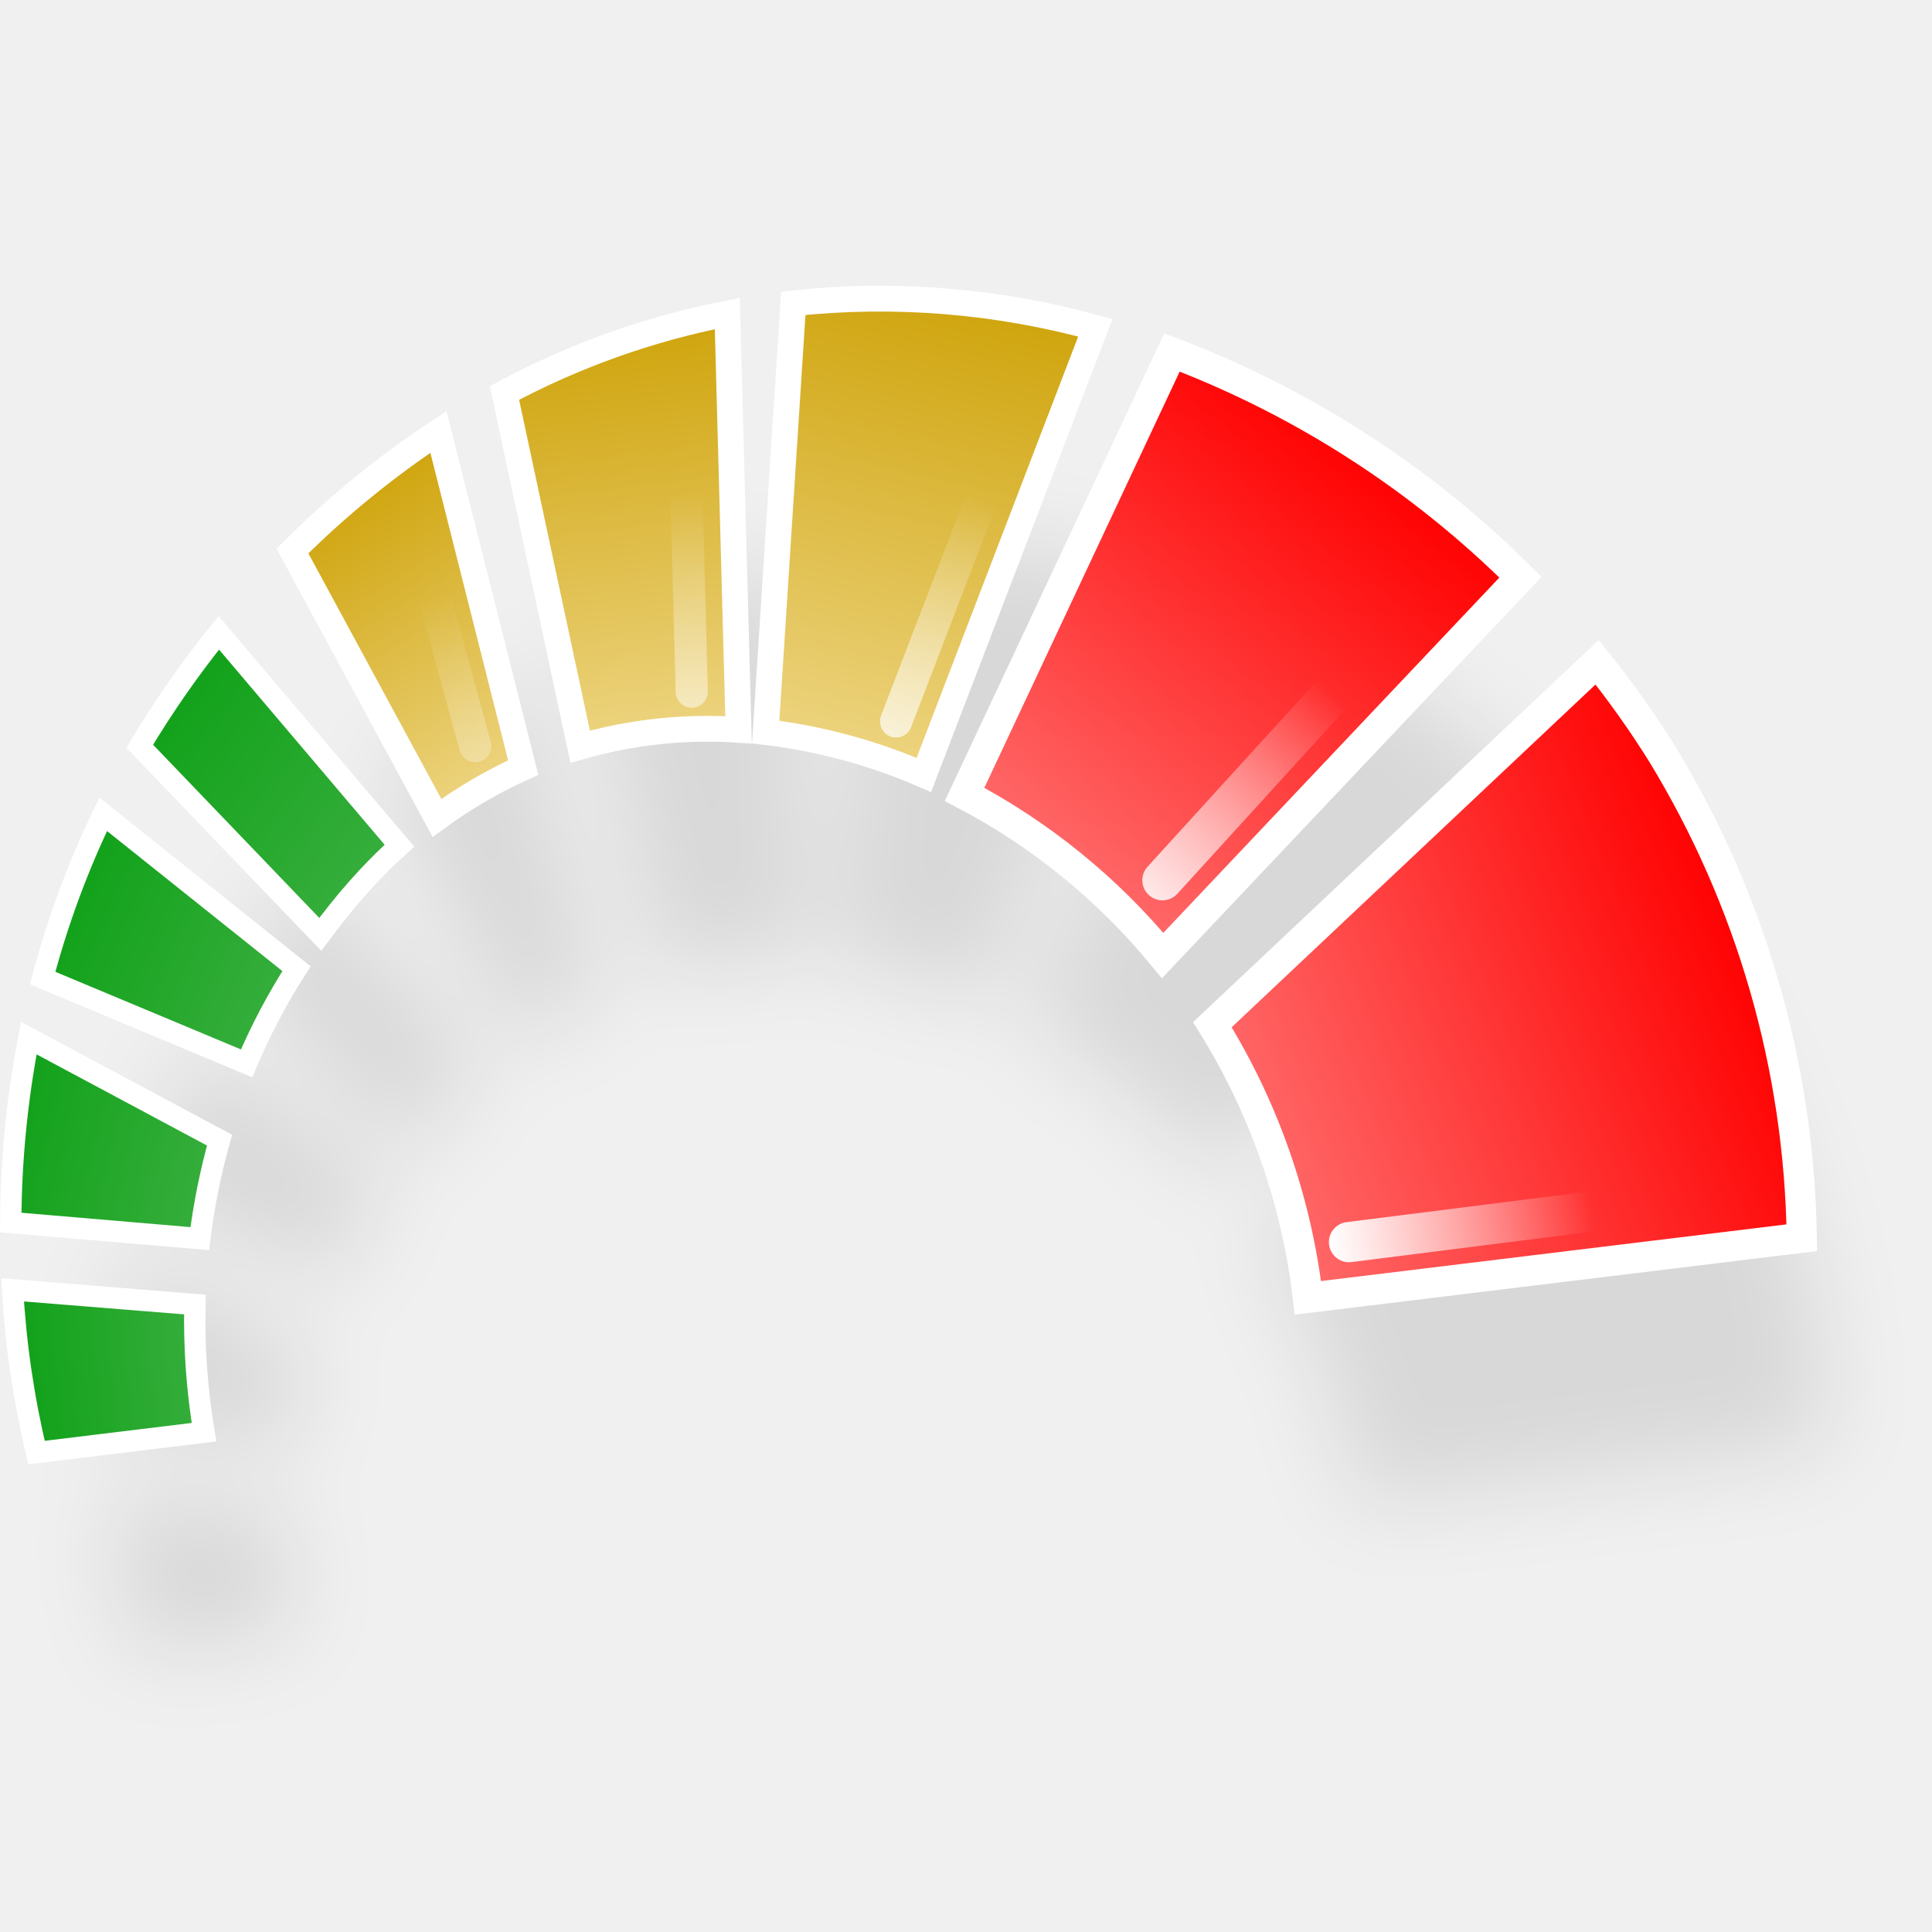
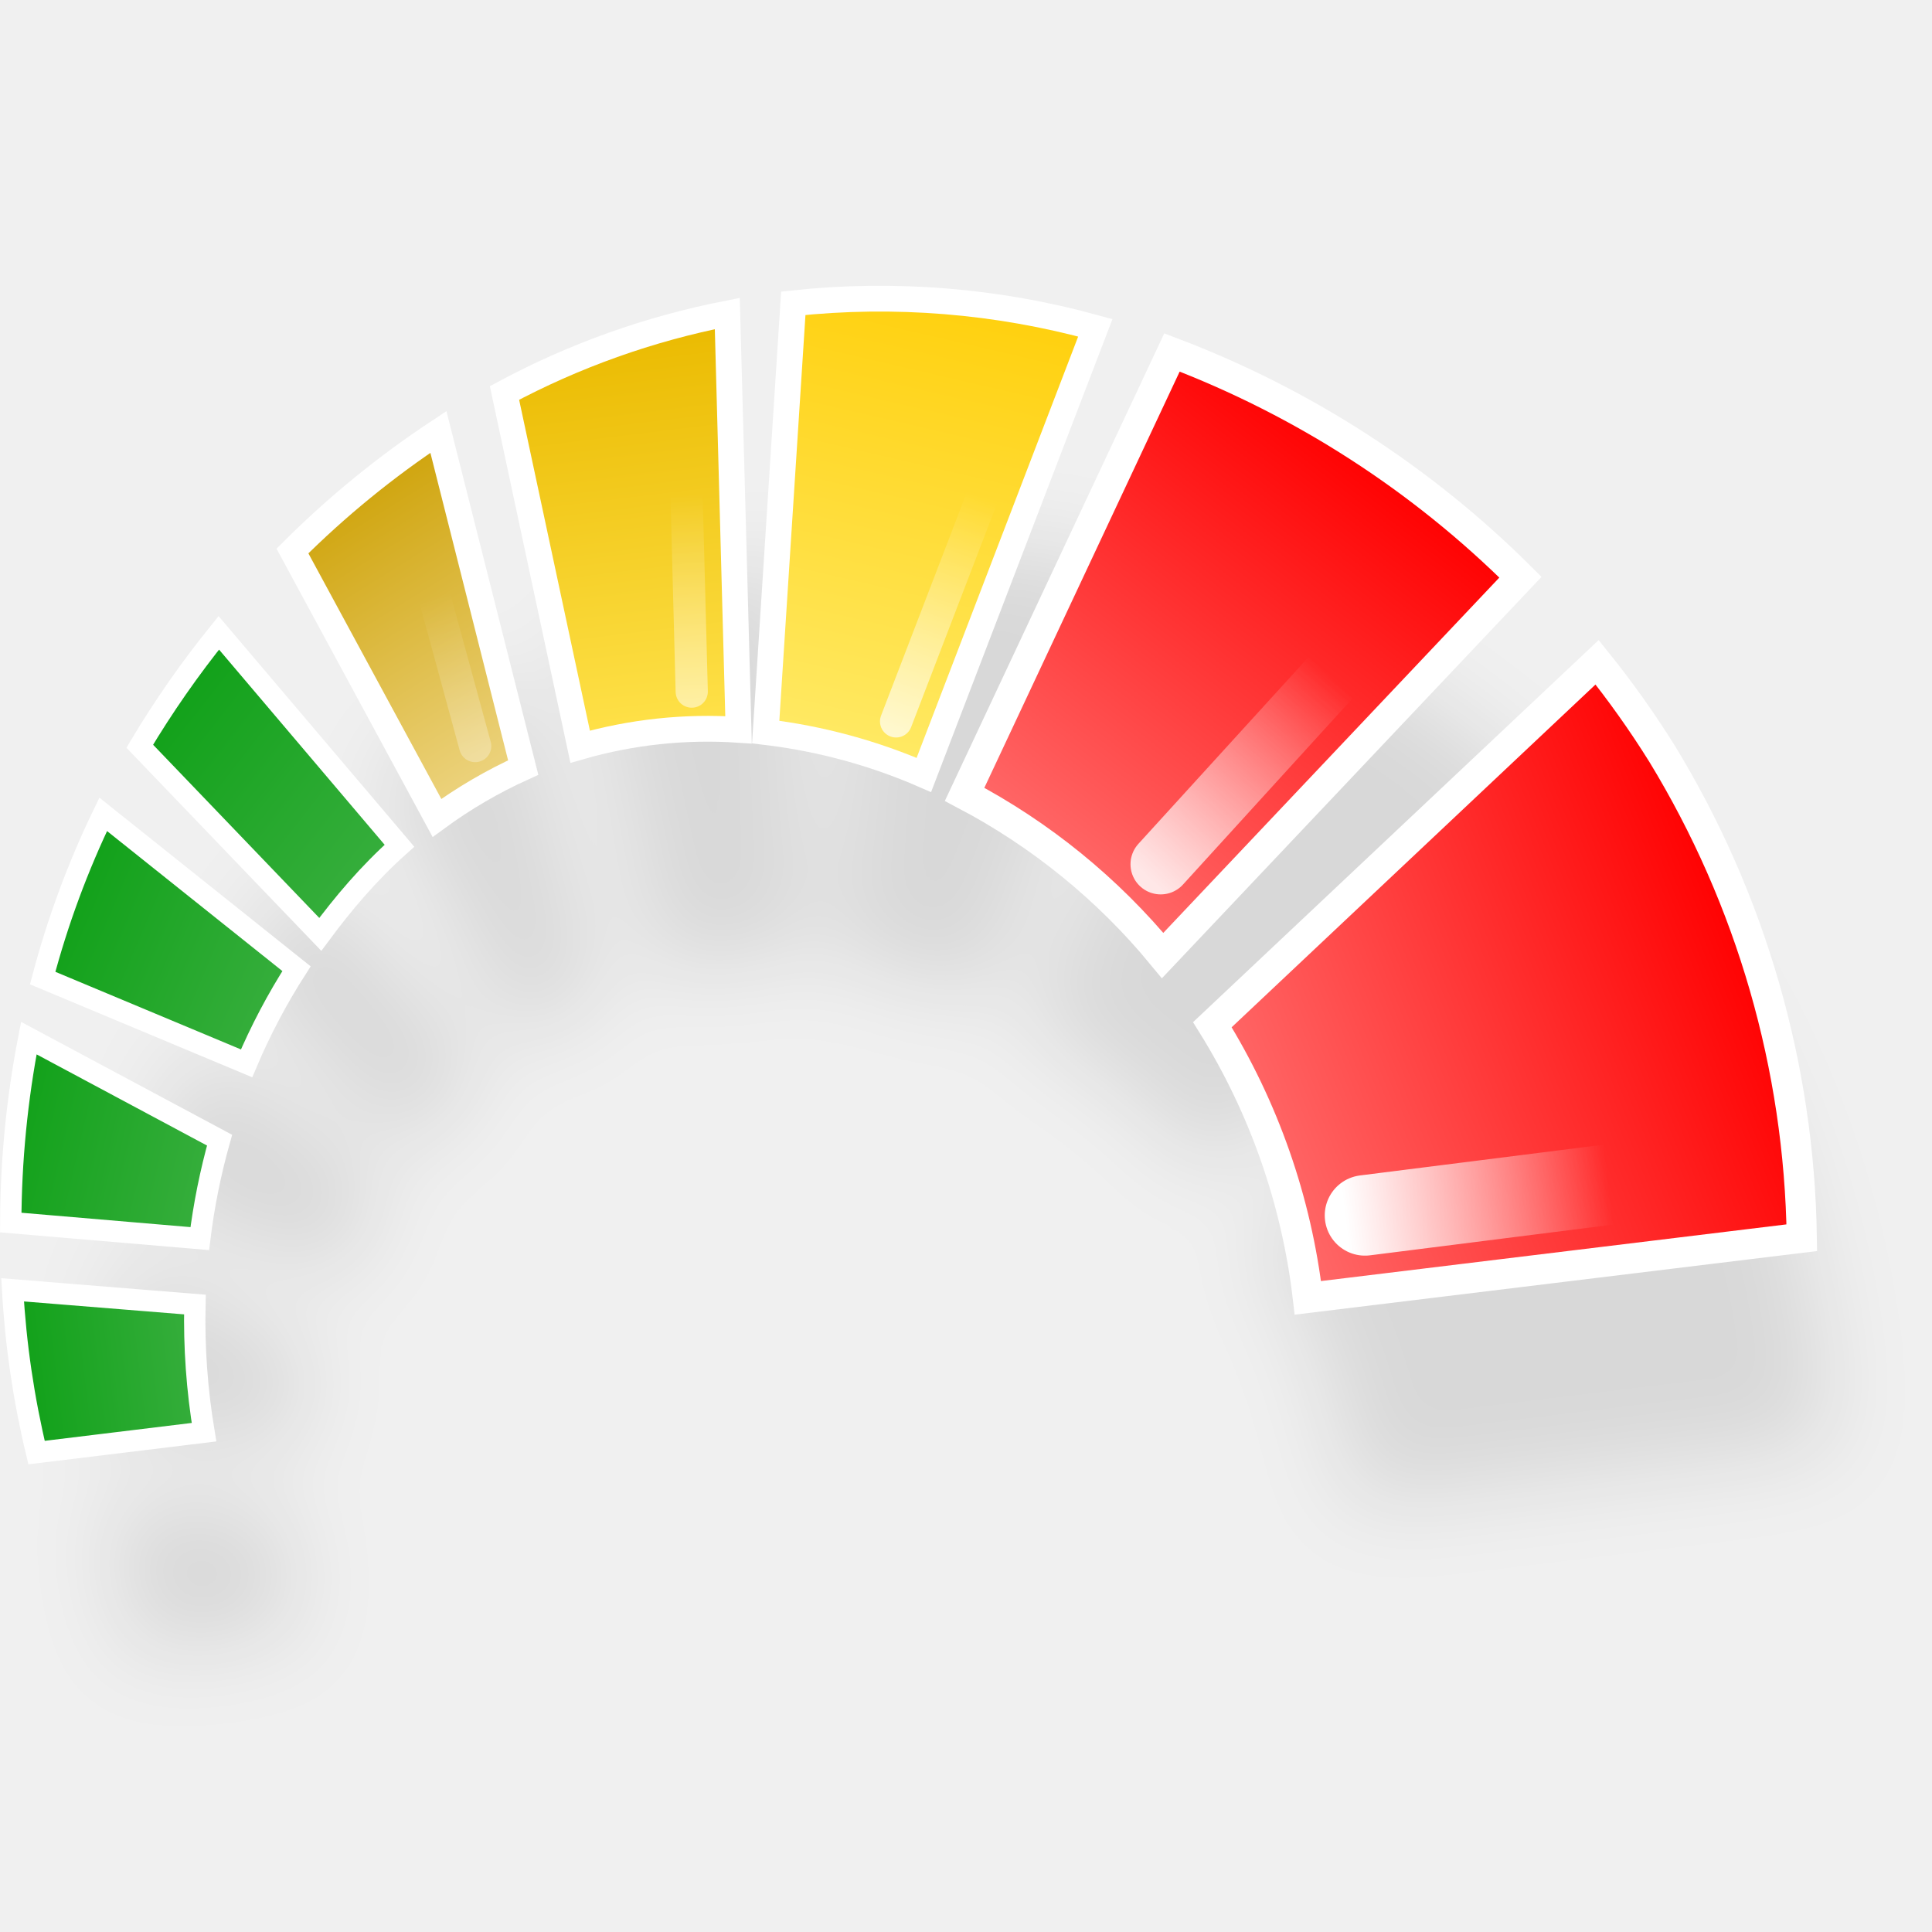
<svg xmlns="http://www.w3.org/2000/svg" xmlns:xlink="http://www.w3.org/1999/xlink" width="48" height="48">
  <defs>
-     <linearGradient id="k">
-       <stop offset="0" style="stop-color:#fff;stop-opacity:1" />
-       <stop offset="1" style="stop-color:#fff;stop-opacity:0" />
+     <linearGradient id="h" x1="18.466" y1="6.619" x2="15.924" y2="13.603" gradientUnits="userSpaceOnUse">
+       <stop offset="0" stop-color="#eaba00" />
+       <stop offset="1" stop-color="#ffe24a" />
    </linearGradient>
-     <linearGradient id="d">
-       <stop offset=".003" style="stop-color:#002468;stop-opacity:1" />
-       <stop offset="1" style="stop-color:#1180ff;stop-opacity:1" />
+     <linearGradient id="j" x1="18.466" y1="6.619" x2="15.924" y2="13.603" gradientUnits="userSpaceOnUse">
+       <stop offset="0" stop-color="#ffd00d" />
+       <stop offset="1" stop-color="#ffea66" />
    </linearGradient>
-     <linearGradient id="a">
-       <stop offset="0" stop-color="#4c4c4c" style="stop-color:#333;stop-opacity:1" />
-       <stop offset="1" stop-color="#0d0d0d" />
+     <linearGradient id="l">
+       <stop offset="0" stop-color="#fff" />
+       <stop offset="1" stop-color="#fff" stop-opacity="0" />
    </linearGradient>
-     <linearGradient id="c">
-       <stop offset="0" stop-color="#39bdff" style="stop-color:#f4f4f4;stop-opacity:1" />
-       <stop offset=".312" stop-color="#39bdff" style="stop-color:#229ad9;stop-opacity:1" />
-       <stop offset=".616" stop-color="#0038a0" style="stop-color:#0647aa;stop-opacity:1" />
-     </linearGradient>
-     <linearGradient xlink:href="#g" id="y" x1="2" x2="4.833" y1="21.614" y2="21.614" gradientTransform="rotate(-6.94 -5.214 27.34)scale(1.49491)" />
-     <linearGradient id="g" x1="5.505" x2="8.546" y1="11.477" y2="14.519" gradientUnits="userSpaceOnUse">
+     <linearGradient id="v" x1="2" y1="21.614" x2="4.833" y2="21.614" xlink:href="#f" gradientTransform="rotate(-6.94 -5.214 27.34)scale(1.49491)" />
+     <linearGradient id="f" x1="5.505" y1="11.477" x2="8.546" y2="14.519" gradientUnits="userSpaceOnUse">
      <stop offset="0" stop-color="#11a119" />
      <stop offset="1" stop-color="#37ae3d" />
    </linearGradient>
-     <linearGradient xlink:href="#g" id="x" x1="2.265" x2="5.379" y1="17.799" y2="18.933" gradientTransform="rotate(-6.94 -5.214 27.34)scale(1.49491)" />
-     <linearGradient xlink:href="#g" id="w" x1="3.639" x2="6.883" y1="14.285" y2="16.158" gradientTransform="rotate(-6.94 -5.214 27.34)scale(1.49491)" />
-     <linearGradient xlink:href="#h" id="u" x1="8.808" x2="10.988" y1="8.486" y2="13.161" gradientTransform="rotate(-6.94 -5.214 27.34)scale(1.49491)" />
-     <linearGradient id="h" x1="18.466" x2="15.924" y1="6.619" y2="13.603" gradientUnits="userSpaceOnUse">
+     <linearGradient id="u" x1="2.265" y1="17.799" x2="5.379" y2="18.933" xlink:href="#f" gradientTransform="rotate(-6.94 -5.214 27.34)scale(1.49491)" />
+     <linearGradient id="t" x1="3.639" y1="14.285" x2="6.883" y2="16.158" xlink:href="#f" gradientTransform="rotate(-6.94 -5.214 27.34)scale(1.49491)" />
+     <linearGradient id="r" x1="8.808" y1="8.486" x2="10.988" y2="13.161" xlink:href="#g" gradientTransform="rotate(-6.94 -5.214 27.34)scale(1.49491)" />
+     <linearGradient id="g" x1="18.466" y1="6.619" x2="15.924" y2="13.603" gradientUnits="userSpaceOnUse">
      <stop offset="0" stop-color="#cfa40c" />
      <stop offset="1" stop-color="#edd480" />
    </linearGradient>
-     <linearGradient xlink:href="#h" id="t" x1="13.17" x2="13.17" y1="6.51" y2="12.997" gradientTransform="rotate(-6.94 -5.214 27.34)scale(1.49491)" />
-     <linearGradient xlink:href="#i" id="r" x1="24.588" x2="18.776" y1="9.748" y2="15.56" gradientTransform="rotate(-6.94 -5.214 27.34)scale(1.49491)" />
-     <linearGradient id="i" x1="29.662" x2="21.419" y1="18.026" y2="20.234" gradientUnits="userSpaceOnUse">
+     <linearGradient id="q" x1="13.17" y1="6.51" x2="13.17" y2="12.997" xlink:href="#h" gradientTransform="rotate(-6.94 -5.214 27.34)scale(1.49491)" />
+     <linearGradient id="o" x1="24.588" y1="9.748" x2="18.776" y2="15.56" xlink:href="#i" gradientTransform="rotate(-6.94 -5.214 27.34)scale(1.49491)" />
+     <linearGradient id="i" x1="29.662" y1="18.026" x2="21.419" y2="20.234" gradientUnits="userSpaceOnUse">
      <stop offset="0" stop-color="red" />
      <stop offset="1" stop-color="#ff6a6a" />
    </linearGradient>
-     <linearGradient xlink:href="#i" id="q" x1="29.662" x2="21.419" y1="18.026" y2="20.234" gradientTransform="rotate(-6.94 -5.214 27.34)scale(1.49491)" gradientUnits="userSpaceOnUse" />
-     <linearGradient xlink:href="#h" id="s" x1="18.466" x2="15.924" y1="6.619" y2="13.603" gradientTransform="rotate(-6.94 -5.214 27.34)scale(1.49491)" gradientUnits="userSpaceOnUse" />
-     <linearGradient xlink:href="#g" id="v" x1="5.505" x2="8.546" y1="11.477" y2="14.519" gradientTransform="rotate(-6.94 -5.214 27.34)scale(1.49491)" gradientUnits="userSpaceOnUse" />
-     <linearGradient xlink:href="#k" id="z" x1="33.032" x2="39.578" y1="30.953" y2="30.172" gradientUnits="userSpaceOnUse" />
-     <linearGradient xlink:href="#k" id="A" x1="33.04" x2="37.669" y1="30.991" y2="26.063" gradientTransform="translate(-4.546 -8.836)" gradientUnits="userSpaceOnUse" />
-     <linearGradient xlink:href="#k" id="B" x1="33.04" x2="35.272" y1="30.969" y2="25.089" gradientTransform="translate(-10.877 -12.715)" gradientUnits="userSpaceOnUse" />
-     <linearGradient xlink:href="#k" id="C" x1="33.151" x2="33.04" y1="30.925" y2="25.741" gradientTransform="translate(-15.954 -13.456)" gradientUnits="userSpaceOnUse" />
-     <linearGradient xlink:href="#k" id="D" x1="33.284" x2="32.184" y1="30.947" y2="26.957" gradientTransform="translate(-21.356 -12.147)" gradientUnits="userSpaceOnUse" />
-     <filter id="p" width="1.121" height="1.188" x="-.061" y="-.094" style="color-interpolation-filters:sRGB">
+     <linearGradient xlink:href="#i" id="n" gradientUnits="userSpaceOnUse" x1="29.662" y1="18.026" x2="21.419" y2="20.234" gradientTransform="rotate(-6.94 -5.214 27.34)scale(1.49491)" />
+     <linearGradient xlink:href="#j" id="p" gradientUnits="userSpaceOnUse" x1="18.466" y1="6.619" x2="15.924" y2="13.603" gradientTransform="rotate(-6.94 -5.214 27.34)scale(1.49491)" />
+     <linearGradient xlink:href="#f" id="s" gradientUnits="userSpaceOnUse" x1="5.505" y1="11.477" x2="8.546" y2="14.519" gradientTransform="rotate(-6.94 -5.214 27.34)scale(1.49491)" />
+     <linearGradient xlink:href="#l" id="w" x1="33.032" y1="30.953" x2="39.578" y2="30.172" gradientUnits="userSpaceOnUse" gradientTransform="translate(.398 -.663)" />
+     <linearGradient xlink:href="#l" id="x" gradientUnits="userSpaceOnUse" x1="33.04" y1="30.991" x2="37.669" y2="26.063" gradientTransform="translate(-4.59 -9.234)" />
+     <linearGradient xlink:href="#l" id="y" gradientUnits="userSpaceOnUse" gradientTransform="translate(-10.877 -12.715)" x1="33.04" y1="30.969" x2="35.272" y2="25.089" />
+     <linearGradient xlink:href="#l" id="z" gradientUnits="userSpaceOnUse" gradientTransform="translate(-15.954 -13.456)" x1="33.151" y1="30.925" x2="33.04" y2="25.741" />
+     <linearGradient xlink:href="#l" id="A" gradientUnits="userSpaceOnUse" gradientTransform="translate(-21.356 -12.147)" x1="33.284" y1="30.947" x2="32.184" y2="26.957" />
+     <filter id="m" x="-.061" y="-.094" width="1.121" height="1.188" color-interpolation-filters="sRGB">
      <feGaussianBlur stdDeviation="1.06" />
    </filter>
  </defs>
-   <g style="opacity:.1;mix-blend-mode:normal;fill:#000;fill-opacity:1;stroke:none;stroke-width:.5;stroke-dasharray:none;stroke-opacity:1;filter:url(#p)" transform="translate(-.63 7.258)scale(1.019)">
-     <path d="M40.406 14.688a22 22 0 0 1 1.518 2.137 22.37 22.37 0 0 1 3.27 11.324L33.64 29.556a15.5 15.5 0 0 0-2.234-6.39zM25.61 17.778a15.1 15.1 0 0 1 4.633 3.77l8.37-8.85a23.2 23.2 0 0 0-8.152-5.257ZM20.957 16.32a13.2 13.2 0 0 1 3.7 1.004l4.011-10.46a19 19 0 0 0-7.065-.574ZM20.059 6.53c-1.82.356-3.577.982-5.212 1.858l1.77 8.275a10.8 10.8 0 0 1 3.705-.395z" style="fill:#000;fill-opacity:1;stroke:none;stroke-width:.5;stroke-dasharray:none;stroke-opacity:1" />
-     <path d="M13.301 9.3a22 22 0 0 0-3.414 2.785l3.38 6.244a11.3 11.3 0 0 1 2.018-1.178zM8.164 13.999a23 23 0 0 0-1.849 2.653l4.223 4.401c.541-.729 1.12-1.418 1.852-2.073z" style="fill:#000;fill-opacity:1;stroke:none;stroke-width:.5;stroke-dasharray:none;stroke-opacity:1" />
-     <path d="M5.46 18.245a21.3 21.3 0 0 0-1.416 3.83l4.77 1.995q.49-1.157 1.168-2.214zM3.72 23.48a23 23 0 0 0-.423 4.314l4.422.376q.144-1.169.463-2.303zM7.605 29.712a16 16 0 0 0 .213 2.986l-3.917.477a21.4 21.4 0 0 1-.56-3.807Z" style="fill:#000;fill-opacity:1;stroke:none;stroke-width:.5;stroke-dasharray:none;stroke-opacity:1" />
+   <g style="mix-blend-mode:normal" transform="translate(-.63 7.258)scale(1.019)" opacity=".1" stroke-width=".5" filter="url(#m)">
+     <path d="M40.406 14.688a22 22 0 0 1 1.518 2.137 22.37 22.37 0 0 1 3.27 11.324L33.64 29.556a15.5 15.5 0 0 0-2.234-6.39zM25.61 17.778a15.1 15.1 0 0 1 4.633 3.77l8.37-8.85a23.2 23.2 0 0 0-8.152-5.257ZM20.957 16.32a13.2 13.2 0 0 1 3.7 1.004l4.011-10.46a19 19 0 0 0-7.065-.574ZM20.059 6.53c-1.82.356-3.577.982-5.212 1.858l1.77 8.275a10.8 10.8 0 0 1 3.705-.395zM13.301 9.3a22 22 0 0 0-3.414 2.785l3.38 6.244a11.3 11.3 0 0 1 2.018-1.178zM8.164 13.999a23 23 0 0 0-1.849 2.653l4.223 4.401c.541-.729 1.12-1.418 1.852-2.073zM5.46 18.245a21.3 21.3 0 0 0-1.416 3.83l4.77 1.995q.49-1.157 1.168-2.214zM3.72 23.48a23 23 0 0 0-.423 4.314l4.422.376q.144-1.169.463-2.303zM7.605 29.712a16 16 0 0 0 .213 2.986l-3.917.477a21.4 21.4 0 0 1-.56-3.807Z" />
  </g>
-   <g style="stroke:#fff;stroke-width:.5;stroke-dasharray:none;stroke-opacity:1">
-     <path d="M40.406 14.688a22 22 0 0 1 1.518 2.137 22.37 22.37 0 0 1 3.27 11.324L33.64 29.556a15.5 15.5 0 0 0-2.234-6.39z" style="fill:url(#q);stroke:#fff;stroke-width:.706;stroke-dasharray:none;stroke-opacity:1" transform="translate(-3.235 .854)scale(1.06209)" />
-     <path d="M25.61 17.778a15.1 15.1 0 0 1 4.633 3.77l8.37-8.85a23.2 23.2 0 0 0-8.152-5.257Z" style="fill:url(#r);stroke:#fff;stroke-width:.706;stroke-dasharray:none;stroke-opacity:1" transform="translate(-3.235 .854)scale(1.06209)" />
-     <path d="M20.957 16.32a13.2 13.2 0 0 1 3.7 1.004l4.011-10.46a19 19 0 0 0-7.065-.574Z" style="fill:url(#s);stroke:#fff;stroke-width:.603;stroke-dasharray:none;stroke-opacity:1" transform="translate(-3.235 .854)scale(1.06209)" />
-     <path d="M20.059 6.53c-1.82.356-3.577.982-5.212 1.858l1.77 8.275a10.8 10.8 0 0 1 3.705-.395z" style="fill:url(#t);stroke:#fff;stroke-width:.603;stroke-dasharray:none;stroke-opacity:1" transform="translate(-3.235 .854)scale(1.06209)" />
-     <path d="M13.301 9.3a22 22 0 0 0-3.414 2.785l3.38 6.244a11.3 11.3 0 0 1 2.018-1.178z" style="fill:url(#u);stroke:#fff;stroke-width:.603;stroke-dasharray:none;stroke-opacity:1" transform="translate(-3.235 .854)scale(1.06209)" />
-     <path d="M8.164 13.999a23 23 0 0 0-1.849 2.653l4.223 4.401c.541-.729 1.12-1.418 1.852-2.073z" style="fill:url(#v);stroke:#fff;stroke-width:.499;stroke-dasharray:none;stroke-opacity:1" transform="translate(-3.235 .854)scale(1.06209)" />
-     <path d="M5.46 18.245a21.3 21.3 0 0 0-1.416 3.83l4.77 1.995q.49-1.157 1.168-2.214z" style="fill:url(#w);stroke:#fff;stroke-width:.499;stroke-dasharray:none;stroke-opacity:1" transform="translate(-3.235 .854)scale(1.06209)" />
-     <path d="M3.72 23.48a23 23 0 0 0-.423 4.314l4.422.376q.144-1.169.463-2.303z" style="fill:url(#x);stroke:#fff;stroke-width:.499;stroke-dasharray:none;stroke-opacity:1" transform="translate(-3.235 .854)scale(1.06209)" />
-     <path d="M7.605 29.712a16 16 0 0 0 .213 2.986l-3.917.477a21.4 21.4 0 0 1-.56-3.807Z" style="fill:url(#y);stroke:#fff;stroke-width:.499;stroke-dasharray:none;stroke-opacity:1" transform="translate(-3.235 .854)scale(1.06209)" />
+   <g stroke="#fff" stroke-width=".5">
+     <path d="M40.406 14.688a22 22 0 0 1 1.518 2.137 22.37 22.37 0 0 1 3.27 11.324L33.64 29.556a15.5 15.5 0 0 0-2.234-6.39z" fill="url(#n)" stroke-width=".706" transform="translate(-3.235 .854)scale(1.06209)" />
+     <path d="M25.61 17.778a15.1 15.1 0 0 1 4.633 3.77l8.37-8.85a23.2 23.2 0 0 0-8.152-5.257Z" fill="url(#o)" stroke-width=".706" transform="translate(-3.235 .854)scale(1.06209)" />
+     <path d="M20.957 16.32a13.2 13.2 0 0 1 3.7 1.004l4.011-10.46a19 19 0 0 0-7.065-.574Z" fill="url(#p)" stroke-width=".603" transform="translate(-3.235 .854)scale(1.06209)" />
+     <path d="M20.059 6.53c-1.82.356-3.577.982-5.212 1.858l1.77 8.275a10.8 10.8 0 0 1 3.705-.395z" fill="url(#q)" stroke-width=".603" transform="translate(-3.235 .854)scale(1.06209)" />
+     <path d="M13.301 9.3a22 22 0 0 0-3.414 2.785l3.38 6.244a11.3 11.3 0 0 1 2.018-1.178z" fill="url(#r)" stroke-width=".603" transform="translate(-3.235 .854)scale(1.06209)" />
+     <path d="M8.164 13.999a23 23 0 0 0-1.849 2.653l4.223 4.401c.541-.729 1.12-1.418 1.852-2.073z" fill="url(#s)" stroke-width=".499" transform="translate(-3.235 .854)scale(1.06209)" />
+     <path d="M5.46 18.245a21.3 21.3 0 0 0-1.416 3.83l4.77 1.995q.49-1.157 1.168-2.214z" fill="url(#t)" stroke-width=".499" transform="translate(-3.235 .854)scale(1.06209)" />
+     <path d="M3.72 23.48a23 23 0 0 0-.423 4.314l4.422.376q.144-1.169.463-2.303z" fill="url(#u)" stroke-width=".499" transform="translate(-3.235 .854)scale(1.06209)" />
+     <path d="M7.605 29.712a16 16 0 0 0 .213 2.986l-3.917.477a21.4 21.4 0 0 1-.56-3.807Z" fill="url(#v)" stroke-width=".499" transform="translate(-3.235 .854)scale(1.06209)" />
  </g>
-   <path d="m33.516 30.86 10.39-1.313" style="opacity:1;fill:#000;stroke:url(#z);stroke-width:1;stroke-linecap:round;stroke-linejoin:bevel;stroke-dasharray:none;stroke-opacity:1;paint-order:stroke fill markers" />
-   <path d="m28.881 21.869 7.032-7.72" style="fill:#000;stroke:url(#A);stroke-width:1;stroke-linecap:round;stroke-linejoin:bevel;stroke-dasharray:none;stroke-opacity:1;paint-order:stroke fill markers;opacity:.85" />
-   <path d="m22.263 17.923 3.474-9.046" style="opacity:.7;fill:#000;stroke:url(#B);stroke-width:.8;stroke-linecap:round;stroke-linejoin:bevel;stroke-dasharray:none;stroke-opacity:1;paint-order:stroke fill markers" />
-   <path d="m17.186 17.183-.216-8.185" style="opacity:.5;fill:#000;stroke:url(#C);stroke-width:.8;stroke-linecap:round;stroke-linejoin:bevel;stroke-dasharray:none;stroke-opacity:1;paint-order:stroke fill markers" />
-   <path d="m11.806 18.536-1.63-5.975" style="opacity:.3;fill:#000;stroke:url(#D);stroke-width:.8;stroke-linecap:round;stroke-linejoin:bevel;stroke-dasharray:none;stroke-opacity:1;paint-order:stroke fill markers" />
+   <g stroke-linecap="round" stroke-linejoin="bevel" paint-order="stroke fill markers">
+     <path d="m33.913 30.196 10.391-1.312" stroke="url(#w)" stroke-width="2" />
+     <path d="m28.837 21.471 7.032-7.72" opacity=".85" stroke="url(#x)" stroke-width="1.5" />
+     <path d="m22.263 17.923 3.474-9.046" opacity=".7" stroke="url(#y)" stroke-width=".8" />
+     <path d="m17.186 17.183-.216-8.185" opacity=".5" stroke="url(#z)" stroke-width=".8" />
+     <path d="m11.806 18.536-1.63-5.975" opacity=".3" stroke="url(#A)" stroke-width=".8" />
+   </g>
</svg>
